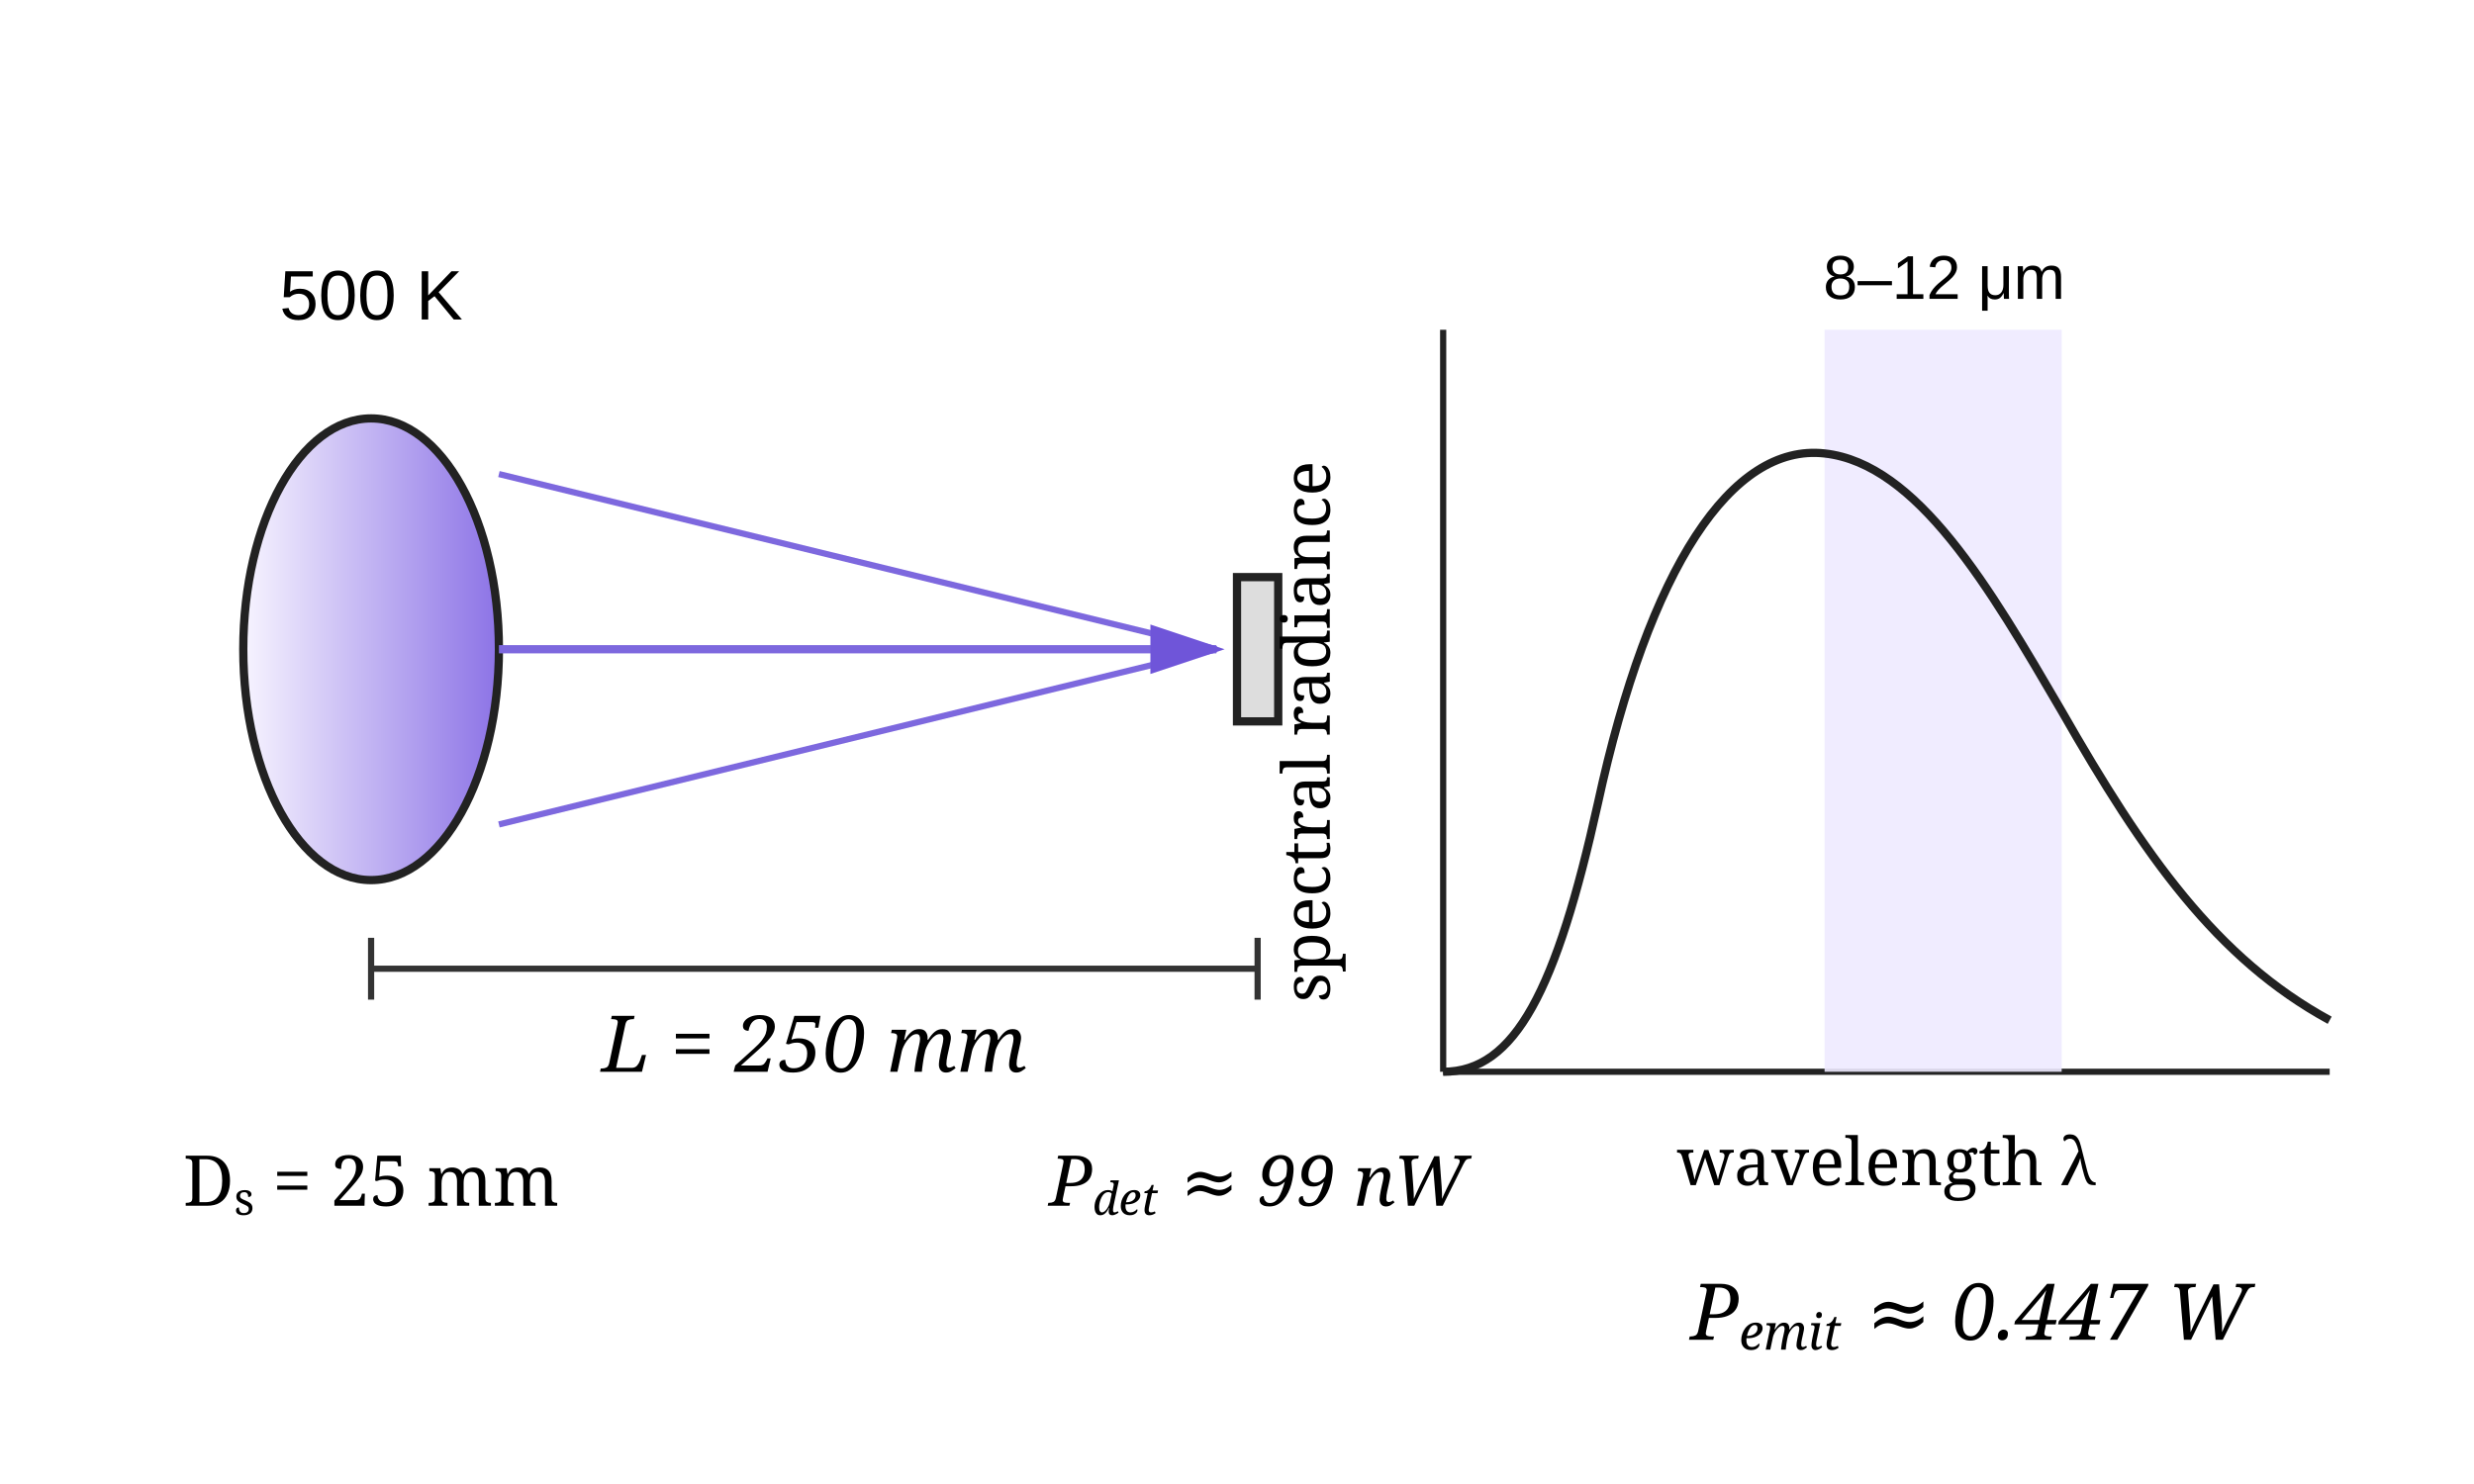
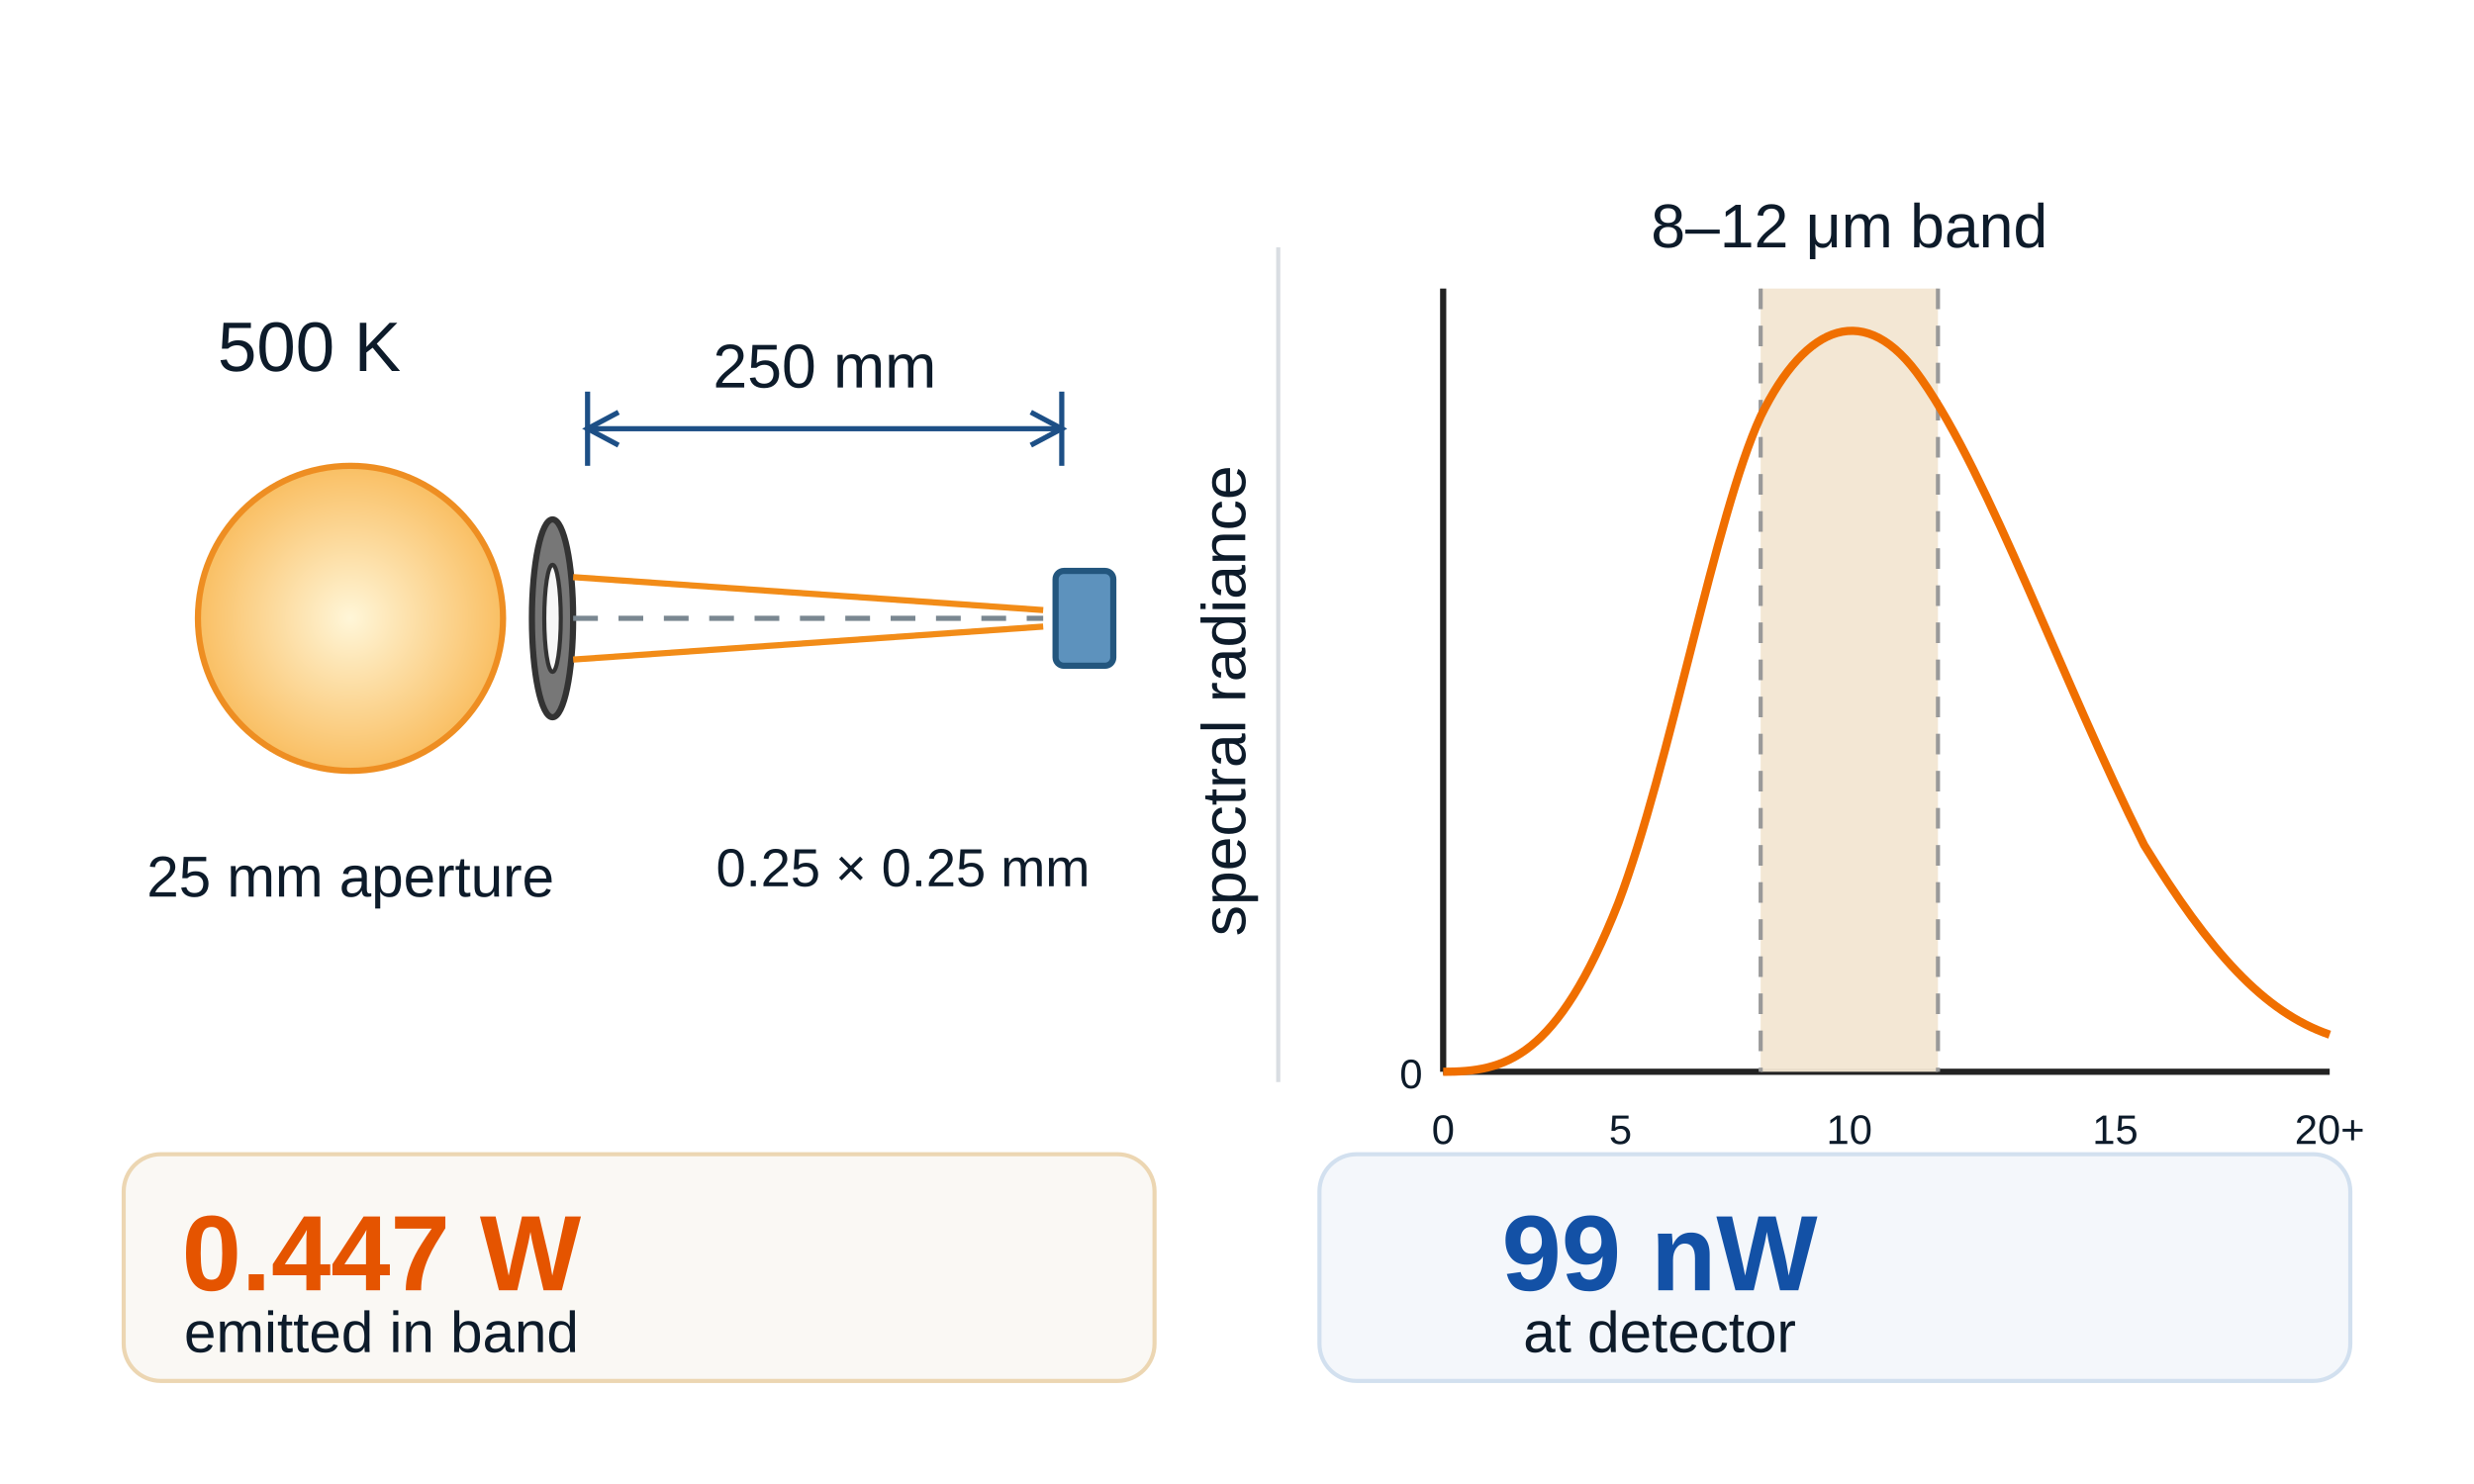
- <svg xmlns="http://www.w3.org/2000/svg" viewBox="0 0 1200 720" role="img" aria-labelledby="t d">
+ <svg xmlns="http://www.w3.org/2000/svg" viewBox="0 0 1200 720" role="img" aria-labelledby="title desc">
  <defs>
-     <marker id="arrow" markerWidth="10" markerHeight="10" refX="8" refY="3" orient="auto" markerUnits="strokeWidth">
-       <path d="M0,0 L0,6 L9,3 z" fill="#6f55d9" />
-     </marker>
-     <linearGradient id="source" x1="0" x2="1">
-       <stop offset="0" stop-color="#f7f4ff" />
-       <stop offset="1" stop-color="#8c73e6" />
-     </linearGradient>
+     <radialGradient id="sourceGlow" cx="50%" cy="50%" r="60%">
+       <stop offset="0%" stop-color="#fff6d8" />
+       <stop offset="100%" stop-color="#f8b44c" />
+     </radialGradient>
  </defs>
-   <rect width="1200" height="720" fill="#fff" />
-   <g>
-     <ellipse cx="180" cy="315" rx="62" ry="112" fill="url(#source)" stroke="#222" stroke-width="4" />
-     <text x="180" y="155" text-anchor="middle" font-family="Arial,sans-serif" font-size="34">500 K</text>
-     <line x1="242" y1="230" x2="590" y2="315" stroke="#7d68de" stroke-width="3" />
-     <line x1="242" y1="400" x2="590" y2="315" stroke="#7d68de" stroke-width="3" />
-     <line x1="242" y1="315" x2="590" y2="315" stroke="#7d68de" stroke-width="4" marker-end="url(#arrow)" />
-     <rect x="600" y="280" width="20" height="70" fill="#ddd" stroke="#222" stroke-width="4" />
-     <line x1="180" y1="470" x2="610" y2="470" stroke="#333" stroke-width="3" />
-     <line x1="180" y1="455" x2="180" y2="485" stroke="#333" stroke-width="3" />
-     <line x1="610" y1="455" x2="610" y2="485" stroke="#333" stroke-width="3" />
-     <text x="395" y="520" text-anchor="middle" font-family="Georgia,serif" font-style="italic" font-size="38">L = 250 mm</text>
-     <text x="180" y="585" text-anchor="middle" font-family="Georgia,serif" font-size="34">D<tspan baseline-shift="sub" font-size="22">s</tspan> = 25 mm</text>
-     <text x="610" y="585" text-anchor="middle" font-family="Georgia,serif" font-style="italic" font-size="34">P<tspan baseline-shift="sub" font-size="22">det</tspan> ≈ 99 nW</text>
+   <rect width="1200" height="720" fill="#ffffff" />
+   <line x1="620" y1="120" x2="620" y2="525" stroke="#d9dde2" stroke-width="2" />
+   <circle cx="170" cy="300" r="74" fill="url(#sourceGlow)" stroke="#ee8e22" stroke-width="3" />
+   <text x="150" y="180" text-anchor="middle" font-family="Arial, Helvetica, sans-serif" font-size="34" fill="#0d1b2a">500 K</text>
+   <text x="170" y="435" text-anchor="middle" font-family="Arial, Helvetica, sans-serif" font-size="28" fill="#0d1b2a">25 mm aperture</text>
+   <ellipse cx="268" cy="300" rx="10" ry="48" fill="#777" stroke="#333" stroke-width="3" />
+   <ellipse cx="268" cy="300" rx="4" ry="26" fill="#f7f7f7" stroke="#333" stroke-width="2" />
+   <line x1="278" y1="280" x2="506" y2="296" stroke="#f28c18" stroke-width="3" />
+   <line x1="278" y1="320" x2="506" y2="304" stroke="#f28c18" stroke-width="3" />
+   <line x1="278" y1="300" x2="506" y2="300" stroke="#7a8791" stroke-width="2.5" stroke-dasharray="12 10" />
+   <rect x="512" y="277" width="28" height="46" rx="4" fill="#5d92bd" stroke="#23567e" stroke-width="3" />
+   <text x="438" y="430" text-anchor="middle" font-family="Arial, Helvetica, sans-serif" font-size="26" fill="#0d1b2a">0.25 × 0.25 mm</text>
+   <line x1="285" y1="208" x2="515" y2="208" stroke="#1d4f86" stroke-width="2.5" />
+   <line x1="285" y1="190" x2="285" y2="226" stroke="#1d4f86" stroke-width="2.5" />
+   <line x1="515" y1="190" x2="515" y2="226" stroke="#1d4f86" stroke-width="2.5" />
+   <path d="M300 200 l-15 8 l15 8" fill="none" stroke="#1d4f86" stroke-width="2.5" />
+   <path d="M500 200 l15 8 l-15 8" fill="none" stroke="#1d4f86" stroke-width="2.5" />
+   <text x="400" y="188" text-anchor="middle" font-family="Arial, Helvetica, sans-serif" font-size="30" fill="#0d1b2a">250 mm</text>
+   <g transform="translate(700,120)">
+     <line x1="0" y1="400" x2="430" y2="400" stroke="#222" stroke-width="3" />
+     <line x1="0" y1="400" x2="0" y2="20" stroke="#222" stroke-width="3" />
+     <rect x="154" y="20" width="86" height="380" fill="#f2e6d2" opacity="0.95" />
+     <line x1="154" y1="20" x2="154" y2="400" stroke="#999" stroke-width="2" stroke-dasharray="10 8" />
+     <line x1="240" y1="20" x2="240" y2="400" stroke="#999" stroke-width="2" stroke-dasharray="10 8" />
+     <path d="M0 400 C30 400 55 394 85 318 C110 252 132 130 154 82 C176 37 205 25 232 64 C265 111 300 210 340 290 C372 342 398 371 430 382" fill="none" stroke="#f06f00" stroke-width="4" />
+     <text x="197" y="0" text-anchor="middle" font-family="Arial, Helvetica, sans-serif" font-size="30" fill="#0d1b2a">8–12 μm band</text>
+     <text x="215" y="474" text-anchor="middle" font-family="Arial, Helvetica, sans-serif" font-size="30" fill="#0d1b2a">wavelength (μm)</text>
+     <text transform="translate(-96 220) rotate(-90)" text-anchor="middle" font-family="Arial, Helvetica, sans-serif" font-size="30" fill="#0d1b2a">spectral radiance</text>
+     <g font-family="Arial, Helvetica, sans-serif" font-size="20" fill="#0d1b2a">
+       <text x="-10" y="408" text-anchor="end">0</text>
+       <text x="0" y="435" text-anchor="middle">0</text>
+       <text x="86" y="435" text-anchor="middle">5</text>
+       <text x="197" y="435" text-anchor="middle">10</text>
+       <text x="326" y="435" text-anchor="middle">15</text>
+       <text x="430" y="435" text-anchor="middle">20+</text>
+     </g>
  </g>
-   <g transform="translate(700 120)">
-     <line x1="0" y1="400" x2="430" y2="400" stroke="#222" stroke-width="3" />
-     <line x1="0" y1="400" x2="0" y2="40" stroke="#222" stroke-width="3" />
-     <rect x="185" y="40" width="115" height="360" fill="#eeeaff" opacity=".9" />
-     <path d="M0 400 C35 400 55 360 75 270 C100 155 140 95 185 100 C230 105 265 165 300 225 C340 295 375 345 430 375" fill="none" stroke="#222" stroke-width="4" />
-     <text x="243" y="25" text-anchor="middle" font-family="Arial,sans-serif" font-size="30">8–12 μm</text>
-     <text x="215" y="455" text-anchor="middle" font-family="Georgia,serif" font-size="32">wavelength λ</text>
-     <text transform="translate(-55 235) rotate(-90)" text-anchor="middle" font-family="Georgia,serif" font-size="32">spectral radiance</text>
-   </g>
-   <text x="820" y="650" font-family="Georgia,serif" font-style="italic" font-size="38">P<tspan baseline-shift="sub" font-size="24">emit</tspan> ≈ 0.447 W</text>
+   <rect x="60" y="560" width="500" height="110" rx="18" fill="#faf8f4" stroke="#ecd6b2" stroke-width="2" />
+   <text x="185" y="626" text-anchor="middle" font-family="Arial, Helvetica, sans-serif" font-size="52" font-weight="700" fill="#e55400">0.447 W</text>
+   <text x="185" y="656" text-anchor="middle" font-family="Arial, Helvetica, sans-serif" font-size="28" fill="#0d1b2a">emitted in band</text>
+   <rect x="640" y="560" width="500" height="110" rx="18" fill="#f4f7fb" stroke="#d2e0ef" stroke-width="2" />
+   <text x="805" y="626" text-anchor="middle" font-family="Arial, Helvetica, sans-serif" font-size="52" font-weight="700" fill="#1351a6">99 nW</text>
+   <text x="805" y="656" text-anchor="middle" font-family="Arial, Helvetica, sans-serif" font-size="28" fill="#0d1b2a">at detector</text>
</svg>
